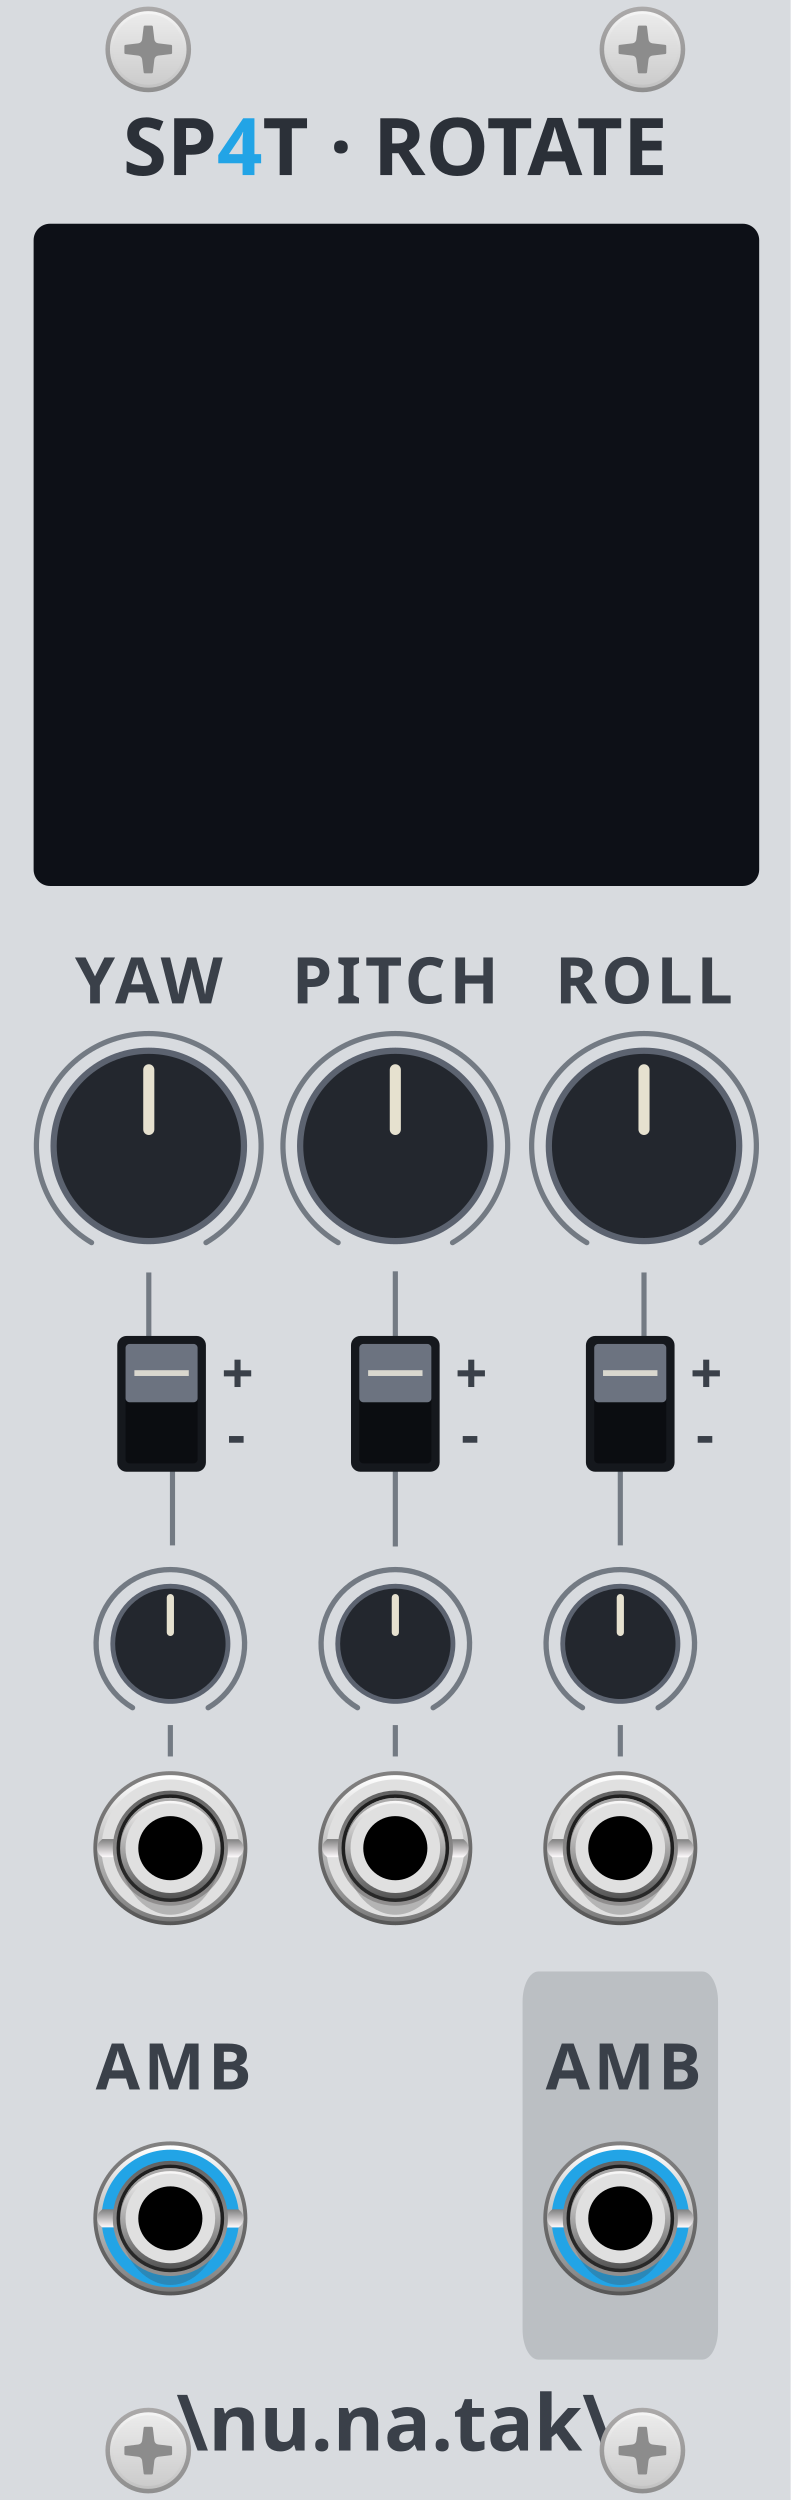
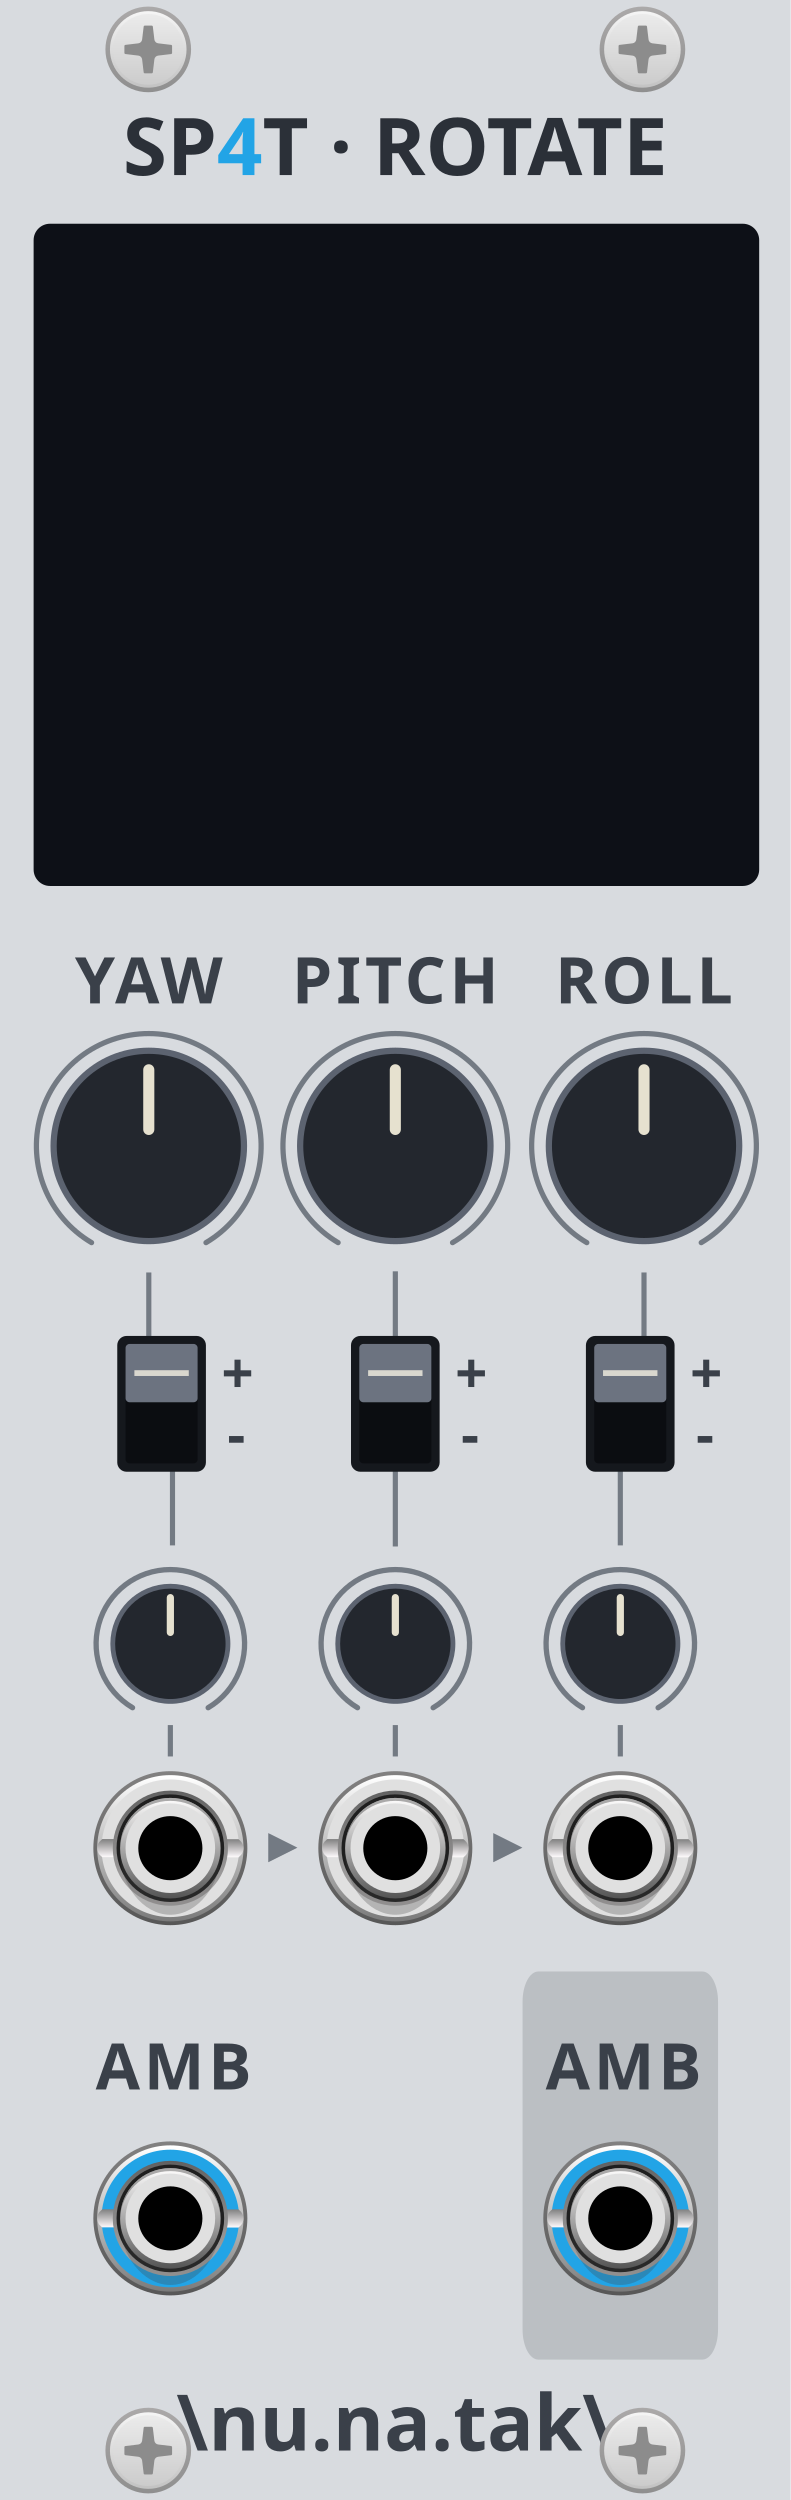
<svg xmlns="http://www.w3.org/2000/svg" xmlns:xlink="http://www.w3.org/1999/xlink" version="1.1" width="40.64mm" height="128.5mm" viewBox="0 0 40.64 128.5" id="svg8">
  <defs id="component-defs">
    <linearGradient id="screw-g1" gradientUnits="userSpaceOnUse" x1="219.999" y1="6477.4" x2="232.999" y2="6477.4" gradientTransform="matrix(6.123234e-17 1 1 -6.123234e-17 -6469.9 -219)">
      <stop offset="0" stop-color="#ABA9A9" id="stop1" />
      <stop offset="1" stop-color="#8F8F8F" id="stop2" />
    </linearGradient>
    <linearGradient id="screw-g2" gradientUnits="userSpaceOnUse" x1="220.687" y1="6477.4" x2="232.311" y2="6477.4" gradientTransform="matrix(6.123234e-17 1 1 -6.123234e-17 -6469.9 -219)">
      <stop offset="0.006" stop-color="#F5F5F5" id="stop3" />
      <stop offset="1" stop-color="#C2C2C2" id="stop4" />
    </linearGradient>
    <linearGradient id="screw-g3" gradientUnits="userSpaceOnUse" x1="221.134" y1="6477.4" x2="231.864" y2="6477.4" gradientTransform="matrix(6.123234e-17 1 1 -6.123234e-17 -6469.9 -219)">
      <stop offset="0.006" stop-color="#EBEBEB" id="stop5" />
      <stop offset="1" stop-color="#CCCCCC" id="stop6" />
    </linearGradient>
    <symbol id="ScrewSilver" viewBox="0 0 15 14.999">
      <circle fill="url(#screw-g1)" cx="7.5" cy="7.499" r="6.5" id="circle6" />
      <circle fill="url(#screw-g2)" cx="7.5" cy="7.499" r="5.812" id="circle7" />
      <circle fill="url(#screw-g3)" cx="7.5" cy="7.499" r="5.365" id="circle8" />
      <path fill="#8C8C8C" d="M10.969,6.81L9.005,6.575C8.704,6.539,8.466,6.301,8.43,5.999L8.196,4.037c-0.01-0.086-0.083-0.15-0.169-0.15H6.973c-0.086,0-0.159,0.064-0.169,0.15l-0.235,1.963C6.533,6.302,6.295,6.54,5.994,6.576L4.031,6.81c-0.086,0.01-0.15,0.083-0.15,0.169v1.054c0,0.086,0.064,0.159,0.15,0.169l1.963,0.235C6.296,8.473,6.533,8.71,6.569,9.012l0.235,1.963c0.01,0.086,0.083,0.15,0.169,0.15h1.054c0.086,0,0.159-0.064,0.169-0.15l0.235-1.963c0.036-0.301,0.274-0.539,0.575-0.575l1.962-0.235c0.086-0.01,0.15-0.083,0.15-0.169V6.979C11.119,6.893,11.054,6.82,10.969,6.81z" id="path8" />
    </symbol>
    <linearGradient id="jack-g16" gradientUnits="userSpaceOnUse" x1="-602.159" y1="1785.691" x2="-578.784" y2="1785.691" gradientTransform="matrix(0,1,1,0,-1773.841,602.399)">
      <stop offset="0" stop-color="#828181" id="stop8" />
      <stop offset="1" stop-color="#575757" id="stop9" />
    </linearGradient>
    <linearGradient id="jack-g17" gradientUnits="userSpaceOnUse" x1="1062.069" y1="-4091.69" x2="1084.274" y2="-4091.69" gradientTransform="rotate(90,-1509.304,-2570.536)">
      <stop offset="0.006" stop-color="#FFFFFF" id="stop10" />
      <stop offset="1" stop-color="#7A7A7A" id="stop11" />
    </linearGradient>
    <linearGradient id="jack-g18" gradientUnits="userSpaceOnUse" x1="58.862" y1="-54.641" x2="58.862" y2="-51.868" gradientTransform="matrix(1,0,0,-1,-47.00625,-41.32658)">
      <stop offset="0" stop-color="#FFFBFD" id="stop12" />
      <stop offset="1" stop-color="#808080" id="stop13" />
    </linearGradient>
    <linearGradient id="jack-g19" gradientUnits="userSpaceOnUse" x1="-1240.793" y1="-381.897" x2="-1223.316" y2="-381.897" gradientTransform="matrix(0,-1,-1,0,-370.0472,-1220.126)">
      <stop offset="0" stop-color="#B0AEAE" id="stop14" />
      <stop offset="1" stop-color="#616161" id="stop15" />
    </linearGradient>
    <linearGradient id="jack-g20" gradientUnits="userSpaceOnUse" x1="-1884.864" y1="21.483" x2="-1884.864" y2="6.22" gradientTransform="rotate(180,-936.5067,12.88983)">
      <stop offset="0" stop-color="#FFFEFE" id="stop16" />
      <stop offset="1" stop-color="#545454" id="stop17" />
    </linearGradient>
    <linearGradient xlink:href="#jack-g16" id="linearGradient34" gradientUnits="userSpaceOnUse" gradientTransform="matrix(0,1,1,0,-1773.841,602.399)" x1="-602.159" y1="1785.691" x2="-578.784" y2="1785.691" />
    <linearGradient xlink:href="#jack-g17" id="linearGradient35" gradientUnits="userSpaceOnUse" gradientTransform="rotate(90,-1509.304,-2570.536)" x1="1062.069" y1="-4091.69" x2="1084.274" y2="-4091.69" />
    <linearGradient xlink:href="#jack-g18" id="linearGradient36" gradientUnits="userSpaceOnUse" gradientTransform="matrix(1,0,0,-1,-47.00625,-41.32658)" x1="58.862" y1="-54.641" x2="58.862" y2="-51.868" />
    <linearGradient xlink:href="#jack-g19" id="linearGradient37" gradientUnits="userSpaceOnUse" gradientTransform="matrix(0,-1,-1,0,-370.0472,-1220.126)" x1="-1240.793" y1="-381.897" x2="-1223.316" y2="-381.897" />
    <linearGradient xlink:href="#jack-g20" id="linearGradient38" gradientUnits="userSpaceOnUse" gradientTransform="rotate(180,-936.5067,12.88983)" x1="-1884.864" y1="21.483" x2="-1884.864" y2="6.22" />
    <linearGradient xlink:href="#jack-g16" id="linearGradient74" gradientUnits="userSpaceOnUse" gradientTransform="matrix(0,1,1,0,-1773.841,602.399)" x1="-602.159" y1="1785.691" x2="-578.784" y2="1785.691" />
    <linearGradient xlink:href="#jack-g17" id="linearGradient75" gradientUnits="userSpaceOnUse" gradientTransform="rotate(90,-1509.304,-2570.536)" x1="1062.069" y1="-4091.69" x2="1084.274" y2="-4091.69" />
    <linearGradient xlink:href="#jack-g18" id="linearGradient76" gradientUnits="userSpaceOnUse" gradientTransform="matrix(1,0,0,-1,-47.00625,-41.32658)" x1="58.862" y1="-54.641" x2="58.862" y2="-51.868" />
    <linearGradient xlink:href="#jack-g19" id="linearGradient77" gradientUnits="userSpaceOnUse" gradientTransform="matrix(0,-1,-1,0,-370.0472,-1220.126)" x1="-1240.793" y1="-381.897" x2="-1223.316" y2="-381.897" />
    <linearGradient xlink:href="#jack-g20" id="linearGradient78" gradientUnits="userSpaceOnUse" gradientTransform="rotate(180,-936.5067,12.88983)" x1="-1884.864" y1="21.483" x2="-1884.864" y2="6.22" />
    <symbol id="SP4TSwitchTwo" viewBox="0 0 13.457 20.613">
      <rect id="body" x="0" y="0" width="13.457" height="20.613" rx="1.418" fill="#15181d" />
      <rect id="slot" x="1.258" y="1.216" width="10.941" height="18.127" rx="0.6" fill="#0b0d11" />
      <rect id="handle" x="1.258" y="1.216" width="10.941" height="8.847" rx="0.6" fill="#6c7380" />
      <rect id="grip" x="2.6" y="5.201" width="8.257" height="0.877" fill="#d9d7ce" />
    </symbol>
    <symbol id="SP4TAmbiPort" viewBox="0 0 23.7 23.7">
      <path d="m 11.85,23.615 c -6.445,0 -11.688,-5.243 -11.688,-11.687 0,-6.445 5.243,-11.688 11.688,-11.688 6.445,0 11.687,5.243 11.687,11.688 0,6.444 -5.243,11.687 -11.687,11.687 z" id="path21" style="fill:url(#linearGradient34)" />
      <circle cx="11.85" cy="11.94" r="11.102" id="circle25" style="fill:url(#linearGradient35)" />
      <circle fill="#22A4E6" cx="11.85" cy="11.94" r="10.444" id="circle27" />
      <path d="M 1.521,10.542 1.092,10.958 C 0.652,11.537 0.655,12.339 1.099,12.915 l 0.398,0.369 20.7,0.03 0.402,-0.384 c 0.46,-0.573 0.463,-1.387 0.008,-1.964 L 22.198,10.565 Z" id="path27" style="fill:url(#linearGradient36)" />
      <circle cx="11.85" cy="11.928" r="8.738" id="circle28" style="fill:url(#linearGradient37)" />
      <circle fill="#1f1f1f" cx="11.85" cy="11.928" r="8.167" id="circle29" />
      <path opacity="0.28" fill="#404040" d="m 11.85,4.297 c 4.213,0 7.629,3.782 7.629,8.448 0,4.666 -3.415,9.288 -7.629,9.288 -4.213,0 -7.629,-4.622 -7.629,-9.288 0,-4.666 3.415,-8.448 7.629,-8.448 z" id="path29" />
      <circle cx="11.85" cy="11.928" r="7.631" id="circle30" style="fill:url(#linearGradient38)" />
      <circle fill="#e0e0e0" cx="11.85" cy="11.928" r="6.8" id="circle31" />
      <g opacity="0.43" id="g33">
        <path fill="#404040" d="m 11.85,4.746 c 4.175,0 7.561,3.257 7.623,7.296 0.001,-0.038 0.006,-0.075 0.006,-0.114 0,-4.215 -3.415,-7.631 -7.629,-7.631 -4.213,0 -7.629,3.417 -7.629,7.631 0,0.038 0.005,0.076 0.006,0.114 0.062,-4.039 3.448,-7.296 7.623,-7.296 z" id="path31" />
        <path opacity="0.28" fill="#404040" d="m 4.227,12.042 c -0.001,0.037 -0.006,0.073 -0.006,0.111 0,4.091 3.415,7.407 7.629,7.407 -4.175,-0 -7.561,-3.356 -7.623,-7.517 z" id="path32" />
        <path opacity="0.28" fill="#404040" d="m 11.85,19.559 c 4.213,0 7.629,-3.316 7.629,-7.407 0,-0.037 -0.005,-0.073 -0.006,-0.111 -0.062,4.162 -3.448,7.517 -7.623,7.517 z" id="path33" />
      </g>
      <circle fill="#000000" cx="11.85" cy="11.928" r="4.867" id="circle33" />
    </symbol>
    <symbol id="PJ301M" viewBox="0 0 23.7 23.7">
      <path d="m 11.85,23.615 c -6.445,0 -11.688,-5.243 -11.688,-11.687 0,-6.445 5.243,-11.688 11.688,-11.688 6.445,0 11.687,5.243 11.687,11.688 0,6.444 -5.243,11.687 -11.687,11.687 z" id="path65" style="fill:url(#linearGradient74)" />
      <circle cx="11.85" cy="11.94" r="11.102" id="circle66" style="fill:url(#linearGradient75)" />
      <circle fill="#e0e0e0" cx="11.85" cy="11.94" r="10.444" id="circle67" />
      <path d="M 1.521,10.542 1.092,10.958 C 0.652,11.537 0.655,12.339 1.099,12.915 l 0.398,0.369 20.7,0.03 0.402,-0.384 c 0.46,-0.573 0.463,-1.387 0.008,-1.964 L 22.198,10.565 Z" id="path67" style="fill:url(#linearGradient76)" />
      <circle cx="11.85" cy="11.928" r="8.738" id="circle68" style="fill:url(#linearGradient77)" />
      <circle fill="#1f1f1f" cx="11.85" cy="11.928" r="8.167" id="circle69" />
      <path opacity="0.28" fill="#404040" d="m 11.85,4.297 c 4.213,0 7.629,3.782 7.629,8.448 0,4.666 -3.415,9.288 -7.629,9.288 -4.213,0 -7.629,-4.622 -7.629,-9.288 0,-4.666 3.415,-8.448 7.629,-8.448 z" id="path69" />
      <circle cx="11.85" cy="11.928" r="7.631" id="circle70" style="fill:url(#linearGradient78)" />
      <circle fill="#e0e0e0" cx="11.85" cy="11.928" r="6.8" id="circle71" />
      <g opacity="0.43" id="g73">
        <path fill="#404040" d="m 11.85,4.746 c 4.175,0 7.561,3.257 7.623,7.296 0.001,-0.038 0.006,-0.075 0.006,-0.114 0,-4.215 -3.415,-7.631 -7.629,-7.631 -4.213,0 -7.629,3.417 -7.629,7.631 0,0.038 0.005,0.076 0.006,0.114 0.062,-4.039 3.448,-7.296 7.623,-7.296 z" id="path71" />
        <path opacity="0.28" fill="#404040" d="m 4.227,12.042 c -0.001,0.037 -0.006,0.073 -0.006,0.111 0,4.091 3.415,7.407 7.629,7.407 -4.175,-0 -7.561,-3.356 -7.623,-7.517 z" id="path72" />
        <path opacity="0.28" fill="#404040" d="m 11.85,19.559 c 4.213,0 7.629,-3.316 7.629,-7.407 0,-0.037 -0.005,-0.073 -0.006,-0.111 -0.062,4.162 -3.448,7.517 -7.623,7.517 z" id="path73" />
      </g>
      <circle fill="#000000" cx="11.85" cy="11.928" r="4.867" id="circle73" />
    </symbol>
    <symbol id="SP4TRoundLargeKnob" viewBox="0 0 33.167 33.167">
      <circle fill="#23272e" stroke="#5c6370" stroke-width="1.053" cx="16.584" cy="16.584" r="16.052" id="circle103" />
      <rect fill="#e6e1cf" x="15.647" y="2.808" width="1.872" height="11.934" rx="0.936" id="rect103" />
    </symbol>
    <symbol id="SP4TRoundSmallKnob" viewBox="0 0 20 20">
      <circle fill="#23272e" stroke="#5c6370" stroke-width="0.8" cx="10" cy="10" r="9.6" id="circle63" />
      <rect fill="#e6e1cf" x="9.4" y="1.7" width="1.2" height="7" rx="0.6" id="rect63" />
    </symbol>
  </defs>
  <g id="panel">
    <rect id="background" x="0" y="0" width="40.64" height="128.5" fill="#d8dbdf" />
    <text id="title" x="20.32" y="9" style="font-weight:bold;font-size:4.1px;font-family:'Rounded Mplus 1c', 'Arial Rounded MT Bold', sans-serif;text-anchor:middle;fill:#2b3038">
      <tspan id="tspan8" x="20.32" y="9">SP<tspan fill="#22a4e6" id="title-accent">4</tspan>T · ROTATE</tspan>
    </text>
    <text id="brand" x="20.32" y="125.958" font-family="'Rounded Mplus 1c', 'Arial Rounded MT Bold', sans-serif" font-size="4" font-weight="700" text-anchor="middle" fill="#3a4049">\nu.na.tak\</text>
    <rect id="screen" x="1.728" y="11.5" width="37.294" height="34.039" rx="0.844" fill="#0d1017" style="stroke-width:1.026" />
    <rect style="fill:#bbbfc3;stroke:none" id="rect138" width="10.048" height="19.948" x="26.86" y="101.335" rx="0.809" ry="1.552" />
    <text x="8.823" y="107.4" id="text43" style="font-weight:600;font-size:3.3px;font-family:'Barlow Condensed', 'Arial Narrow', sans-serif;letter-spacing:0.2;text-anchor:middle;fill:#3a4049">
      <tspan id="tspan2" x="8.923" y="107.4">AMB</tspan>
    </text>
    <text x="31.951" y="107.4" id="text46" style="font-weight:600;font-size:3.3px;font-family:'Barlow Condensed', 'Arial Narrow', sans-serif;letter-spacing:0.2;text-anchor:middle;fill:#3a4049">
      <tspan id="tspan85" x="32.051" y="107.4">AMB</tspan>
    </text>
    <g id="g51" transform="matrix(0.9107457,0,0,0.9107457,-12.0507,17.8556)">
      <path d="m 20.712,76.773 a 4.19,4.19 0 1 1 4.268,0" id="path36" style="fill:none;stroke:#737a83;stroke-width:0.3;stroke-linecap:round" />
    </g>
    <g id="g52" transform="matrix(0.9107457,0,0,0.9107457,-0.4869,17.8556)">
      <path d="m 20.712,76.773 a 4.19,4.19 0 1 1 4.268,0" id="path51-6" style="fill:none;stroke:#737a83;stroke-width:0.3;stroke-linecap:round" />
    </g>
    <g id="g54" transform="matrix(0.9107457,0,0,0.9107457,11.0773,17.8556)">
      <path d="m 20.712,76.773 a 4.19,4.19 0 1 1 4.268,0" id="path53-3" style="fill:none;stroke:#737a83;stroke-width:0.3;stroke-linecap:round" />
    </g>
    <g id="g50" transform="matrix(0.9,0,0,0.9,-28.5623,9.9164)">
      <path d="m 36.965,59.95 a 6.417,6.417 0 1 1 6.535,0" id="path38" style="fill:none;stroke:#737a83;stroke-width:0.3;stroke-linecap:round" />
    </g>
    <g id="g57-5" transform="matrix(0.9,0,0,0.9,-15.8897,9.9164)">
      <path d="m 36.965,59.95 a 6.417,6.417 0 1 1 6.535,0" id="path57-5" style="fill:none;stroke:#737a83;stroke-width:0.3;stroke-linecap:round" />
    </g>
    <g id="g58-4" transform="matrix(0.9,0,0,0.9,-3.107,9.9164)">
      <path d="m 36.965,59.95 a 6.417,6.417 0 1 1 6.535,0" id="path58" style="fill:none;stroke:#737a83;stroke-width:0.3;stroke-linecap:round" />
    </g>
    <path style="fill:none;stroke:#737a83;stroke-width:0.265px;stroke-linecap:butt;stroke-linejoin:miter" d="M 20.32,65.346 V 79.489" id="path76" />
    <text x="20.222" y="51.575" id="text73" style="font-weight:600;font-size:3.3px;font-family:'Barlow Condensed', 'Arial Narrow', sans-serif;letter-spacing:0.2;text-anchor:middle;fill:#3a4049">
      <tspan id="tspan111" x="20.322" y="51.575">PITCH</tspan>
    </text>
    <text x="7.549" y="51.575" id="text105" style="font-weight:600;font-size:3.3px;font-family:'Barlow Condensed', 'Arial Narrow', sans-serif;letter-spacing:0.2;text-anchor:middle;fill:#3a4049">
      <tspan id="tspan110" x="7.649" y="51.575">YAW</tspan>
    </text>
    <text x="33.004" y="51.575" id="text106" style="font-weight:600;font-size:3.3px;font-family:'Barlow Condensed', 'Arial Narrow', sans-serif;letter-spacing:0.2;text-anchor:middle;fill:#3a4049">
      <tspan id="tspan112" x="33.104" y="51.575">ROLL</tspan>
    </text>
    <path style="fill:none;stroke:#737a83;stroke-width:0.265px;stroke-linecap:butt;stroke-linejoin:miter" d="m 31.884,79.432 v -4.949 c 0,-1.26 1.218,-4.088 1.218,-5.348 v -3.732" id="path82" />
    <path style="fill:none;stroke:#737a83;stroke-width:0.265px;stroke-linecap:butt;stroke-linejoin:miter" d="m 8.866,79.432 v -4.949 c 0,-1.26 -1.218,-4.088 -1.218,-5.348 v -3.732" id="path110" />
    <g id="g121" transform="translate(-0.451)">
      <text x="11.832" y="71.621" id="text118" style="font-weight:600;font-size:2.9px;font-family:'Barlow Condensed', 'Arial Narrow', sans-serif;letter-spacing:0.2;text-anchor:start;fill:#3a4049">
        <tspan id="tspan120" x="11.832" y="71.621">+</tspan>
      </text>
      <text x="12.129" y="74.764" id="text119" style="font-weight:600;font-size:2.9px;font-family:'Barlow Condensed', 'Arial Narrow', sans-serif;letter-spacing:0.2;text-anchor:start;fill:#3a4049">
        <tspan id="tspan121" x="12.129" y="74.764">-</tspan>
      </text>
    </g>
    <g id="g127" transform="translate(11.527)">
      <text x="11.868" y="71.621" id="text122" style="font-weight:600;font-size:2.9px;font-family:'Barlow Condensed', 'Arial Narrow', sans-serif;letter-spacing:0.2;text-anchor:start;fill:#3a4049">
        <tspan id="tspan122" x="11.868" y="71.621">+</tspan>
      </text>
      <text x="12.165" y="74.764" id="text123" style="font-weight:600;font-size:2.9px;font-family:'Barlow Condensed', 'Arial Narrow', sans-serif;letter-spacing:0.2;text-anchor:start;fill:#3a4049">
        <tspan id="tspan123" x="12.165" y="74.764">-</tspan>
      </text>
    </g>
    <g id="g132" transform="translate(23.639)">
      <text x="11.831" y="71.621" id="text127" style="font-weight:600;font-size:2.9px;font-family:'Barlow Condensed', 'Arial Narrow', sans-serif;letter-spacing:0.2;text-anchor:start;fill:#3a4049">
        <tspan id="tspan127" x="11.831" y="71.621">+</tspan>
      </text>
      <text x="12.128" y="74.764" id="text128" style="font-weight:600;font-size:2.9px;font-family:'Barlow Condensed', 'Arial Narrow', sans-serif;letter-spacing:0.2;text-anchor:start;fill:#3a4049">
        <tspan id="tspan128" x="12.128" y="74.764">-</tspan>
      </text>
    </g>
    <path style="fill:none;stroke:#737a83;stroke-width:0.265px;stroke-linecap:butt;stroke-linejoin:miter" d="m 8.756,88.669 v 1.613" id="path146" />
    <path style="fill:none;stroke:#737a83;stroke-width:0.265px;stroke-linecap:butt;stroke-linejoin:miter" d="m 20.32,88.669 v 1.613" id="path1" />
    <path style="fill:none;stroke:#737a83;stroke-width:0.265px;stroke-linecap:butt;stroke-linejoin:miter" d="m 31.884,88.669 v 1.613" id="path2" />
+     <path style="fill:#737a83;stroke:none" d="M 15.288,94.970 L 13.788,94.220 L 13.788,95.720 Z" id="cv-normal-1" />
+     <path style="fill:#737a83;stroke:none" d="M 26.852,94.970 L 25.352,94.220 L 25.352,95.720 Z" id="cv-normal-2" />
  </g>
  <g id="components">
    <use id="screw-top-left" xlink:href="#ScrewSilver" x="5.08" y="0" width="5.08" height="5.08" />
    <use id="screw-top-right" xlink:href="#ScrewSilver" x="30.48" y="0" width="5.08" height="5.08" />
    <use id="screw-bottom-left" xlink:href="#ScrewSilver" x="5.08" y="123.42" width="5.08" height="5.08" />
    <use id="screw-bottom-right" xlink:href="#ScrewSilver" x="30.48" y="123.42" width="5.08" height="5.08" />
    <use id="yaw-param" xlink:href="#SP4TRoundLargeKnob" x="2.593" y="53.846" width="10.109" height="10.109" />
    <use id="roll-param" xlink:href="#SP4TRoundLargeKnob" x="28.048" y="53.846" width="10.109" height="10.109" />
    <use id="pitch-param" xlink:href="#SP4TRoundLargeKnob" x="15.265" y="53.846" width="10.109" height="10.109" />
    <use id="yaw-cv-switch" xlink:href="#SP4TSwitchTwo" x="6.027" y="68.667" width="4.557" height="6.981" />
    <use id="pitch-cv-switch" xlink:href="#SP4TSwitchTwo" x="18.041" y="68.667" width="4.557" height="6.981" />
    <use id="roll-cv-switch" xlink:href="#SP4TSwitchTwo" x="30.116" y="68.667" width="4.557" height="6.981" />
    <use id="yaw-cv-param" xlink:href="#SP4TRoundSmallKnob" x="5.672" y="81.408" width="6.169" height="6.169" />
    <use id="pitch-cv-param" xlink:href="#SP4TRoundSmallKnob" x="17.236" y="81.408" width="6.169" height="6.169" />
    <use id="roll-cv-param" xlink:href="#SP4TRoundSmallKnob" x="28.8" y="81.408" width="6.169" height="6.169" />
    <use id="ambi-input" xlink:href="#SP4TAmbiPort" x="4.743" y="109.987" width="8.026" height="8.026" />
    <use id="ambi-output" xlink:href="#SP4TAmbiPort" x="27.871" y="109.987" width="8.026" height="8.026" />
    <use id="pitch-cv-input" xlink:href="#PJ301M" x="16.307" y="90.957" width="8.026" height="8.026" />
    <use id="yaw-cv-input" xlink:href="#PJ301M" x="4.743" y="90.957" width="8.026" height="8.026" />
    <use id="roll-cv-input" xlink:href="#PJ301M" x="27.871" y="90.957" width="8.026" height="8.026" />
  </g>
</svg>
